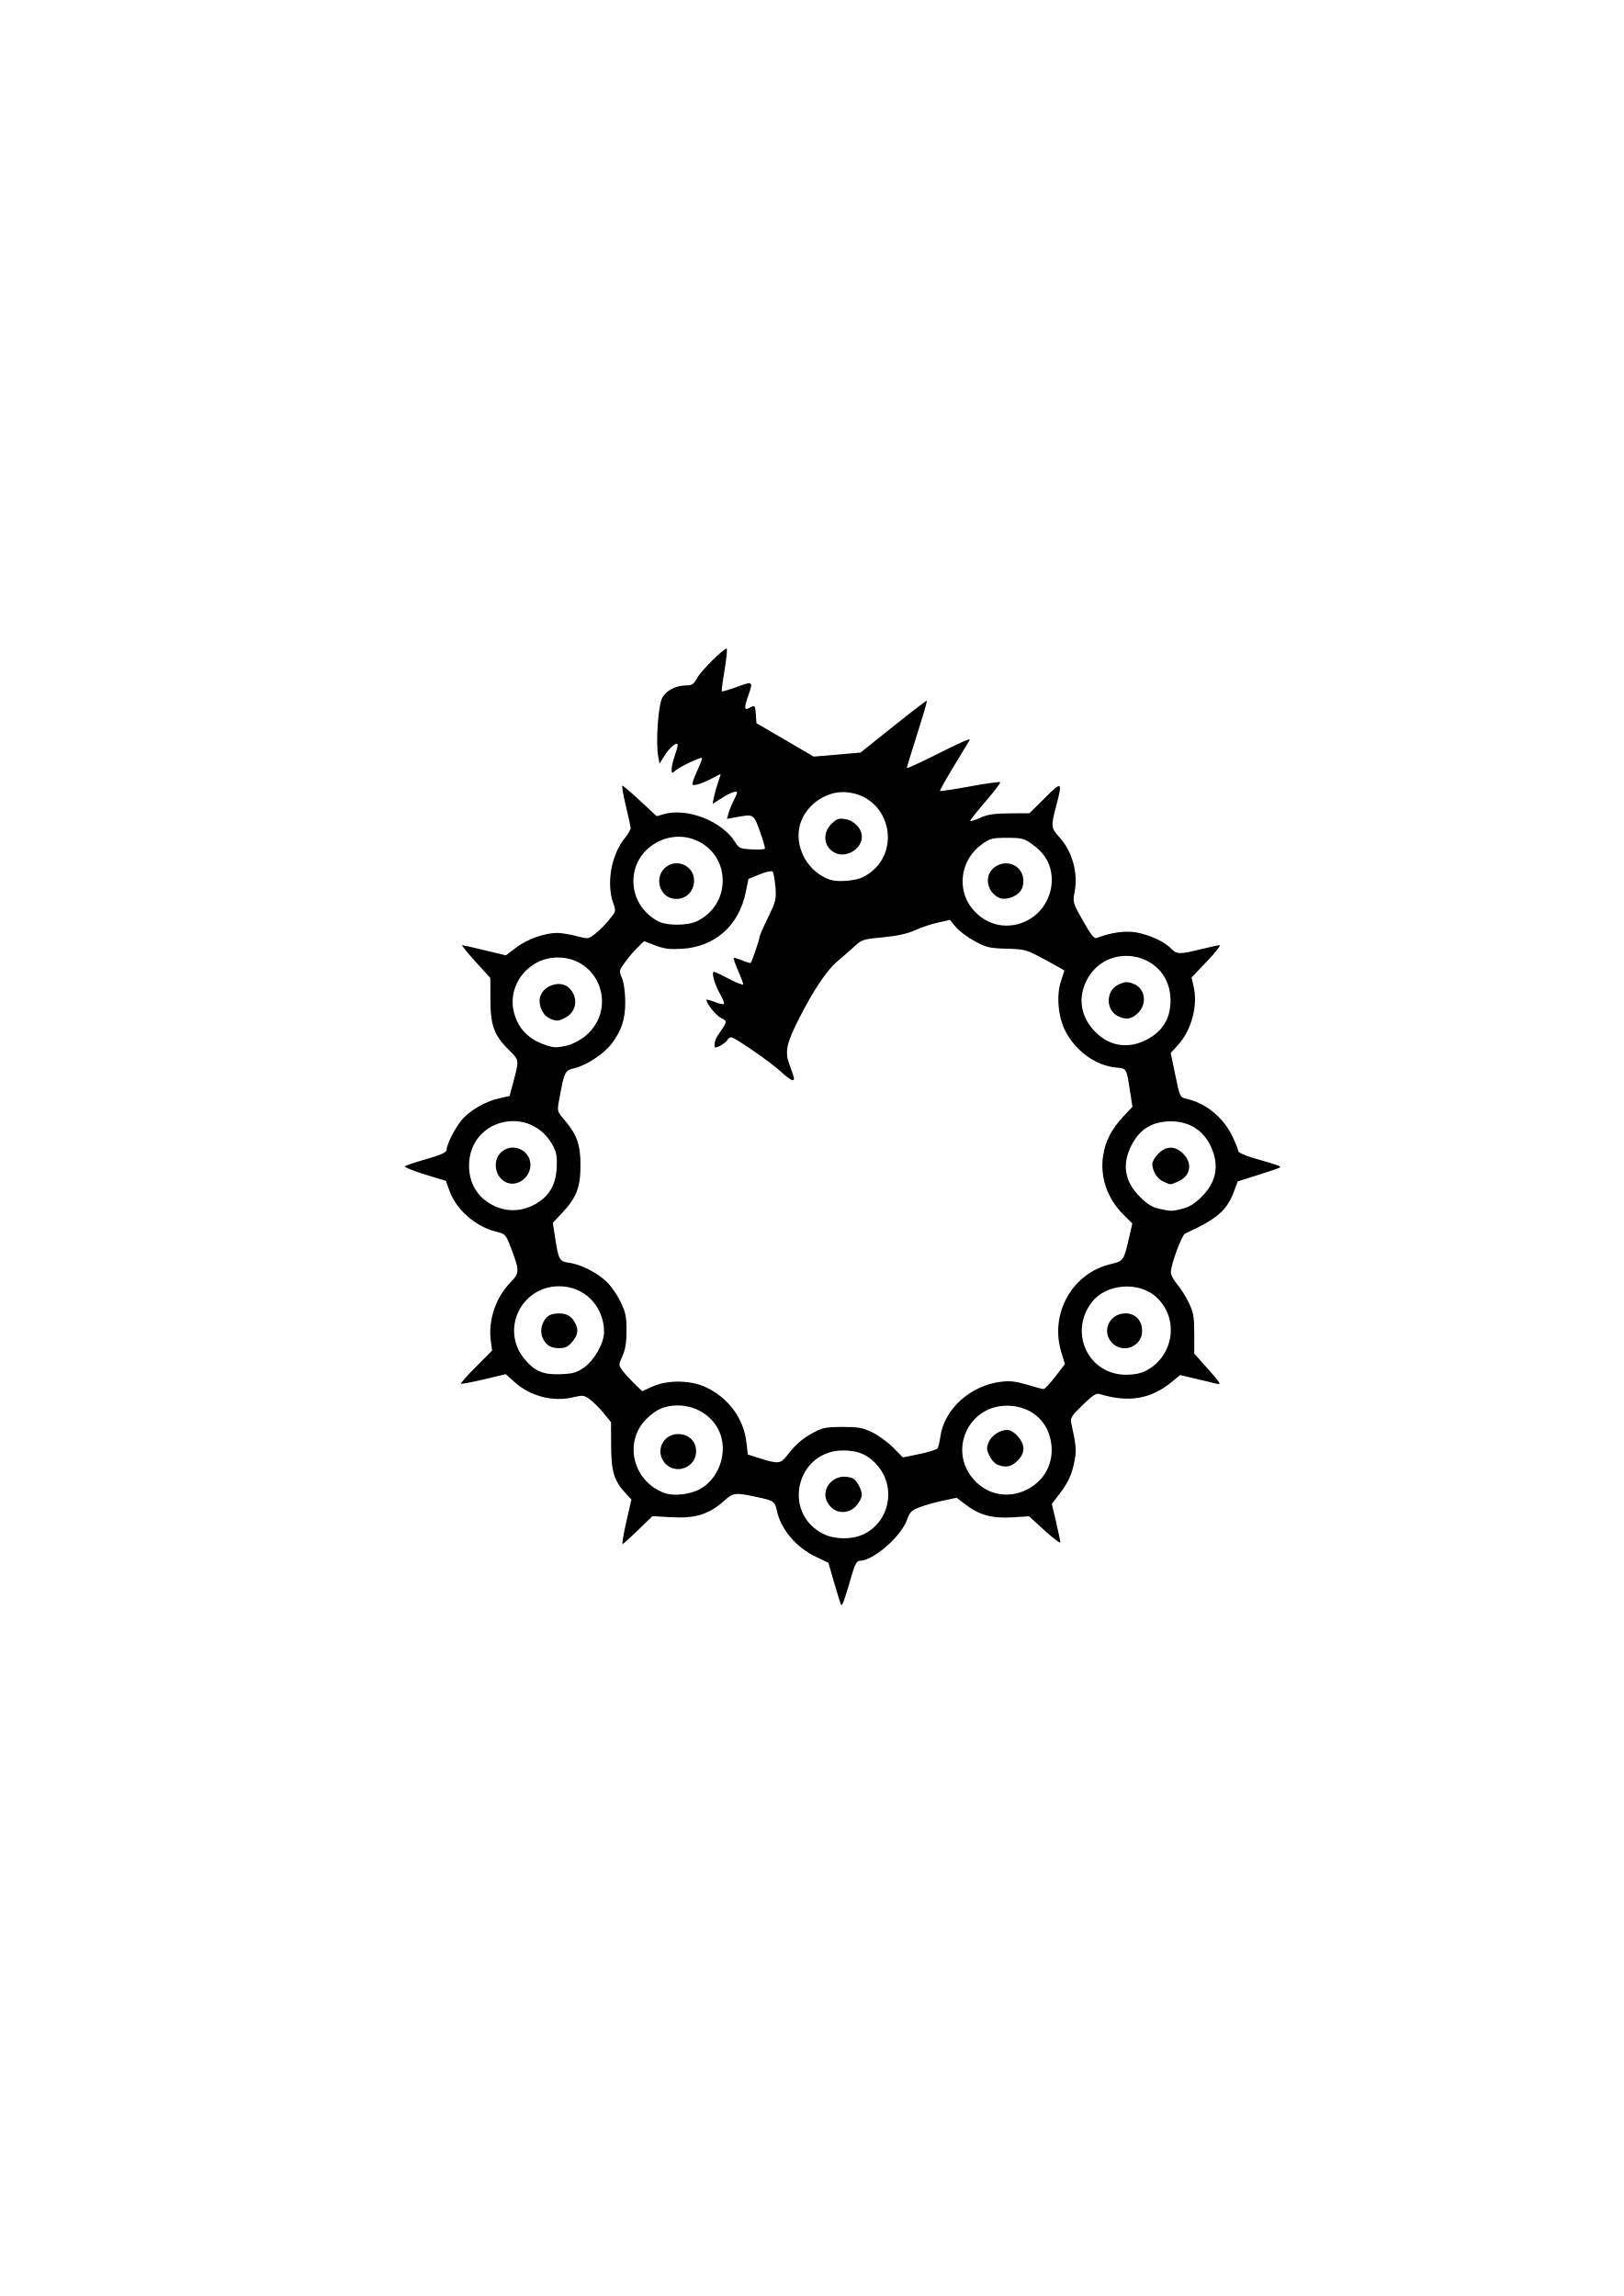
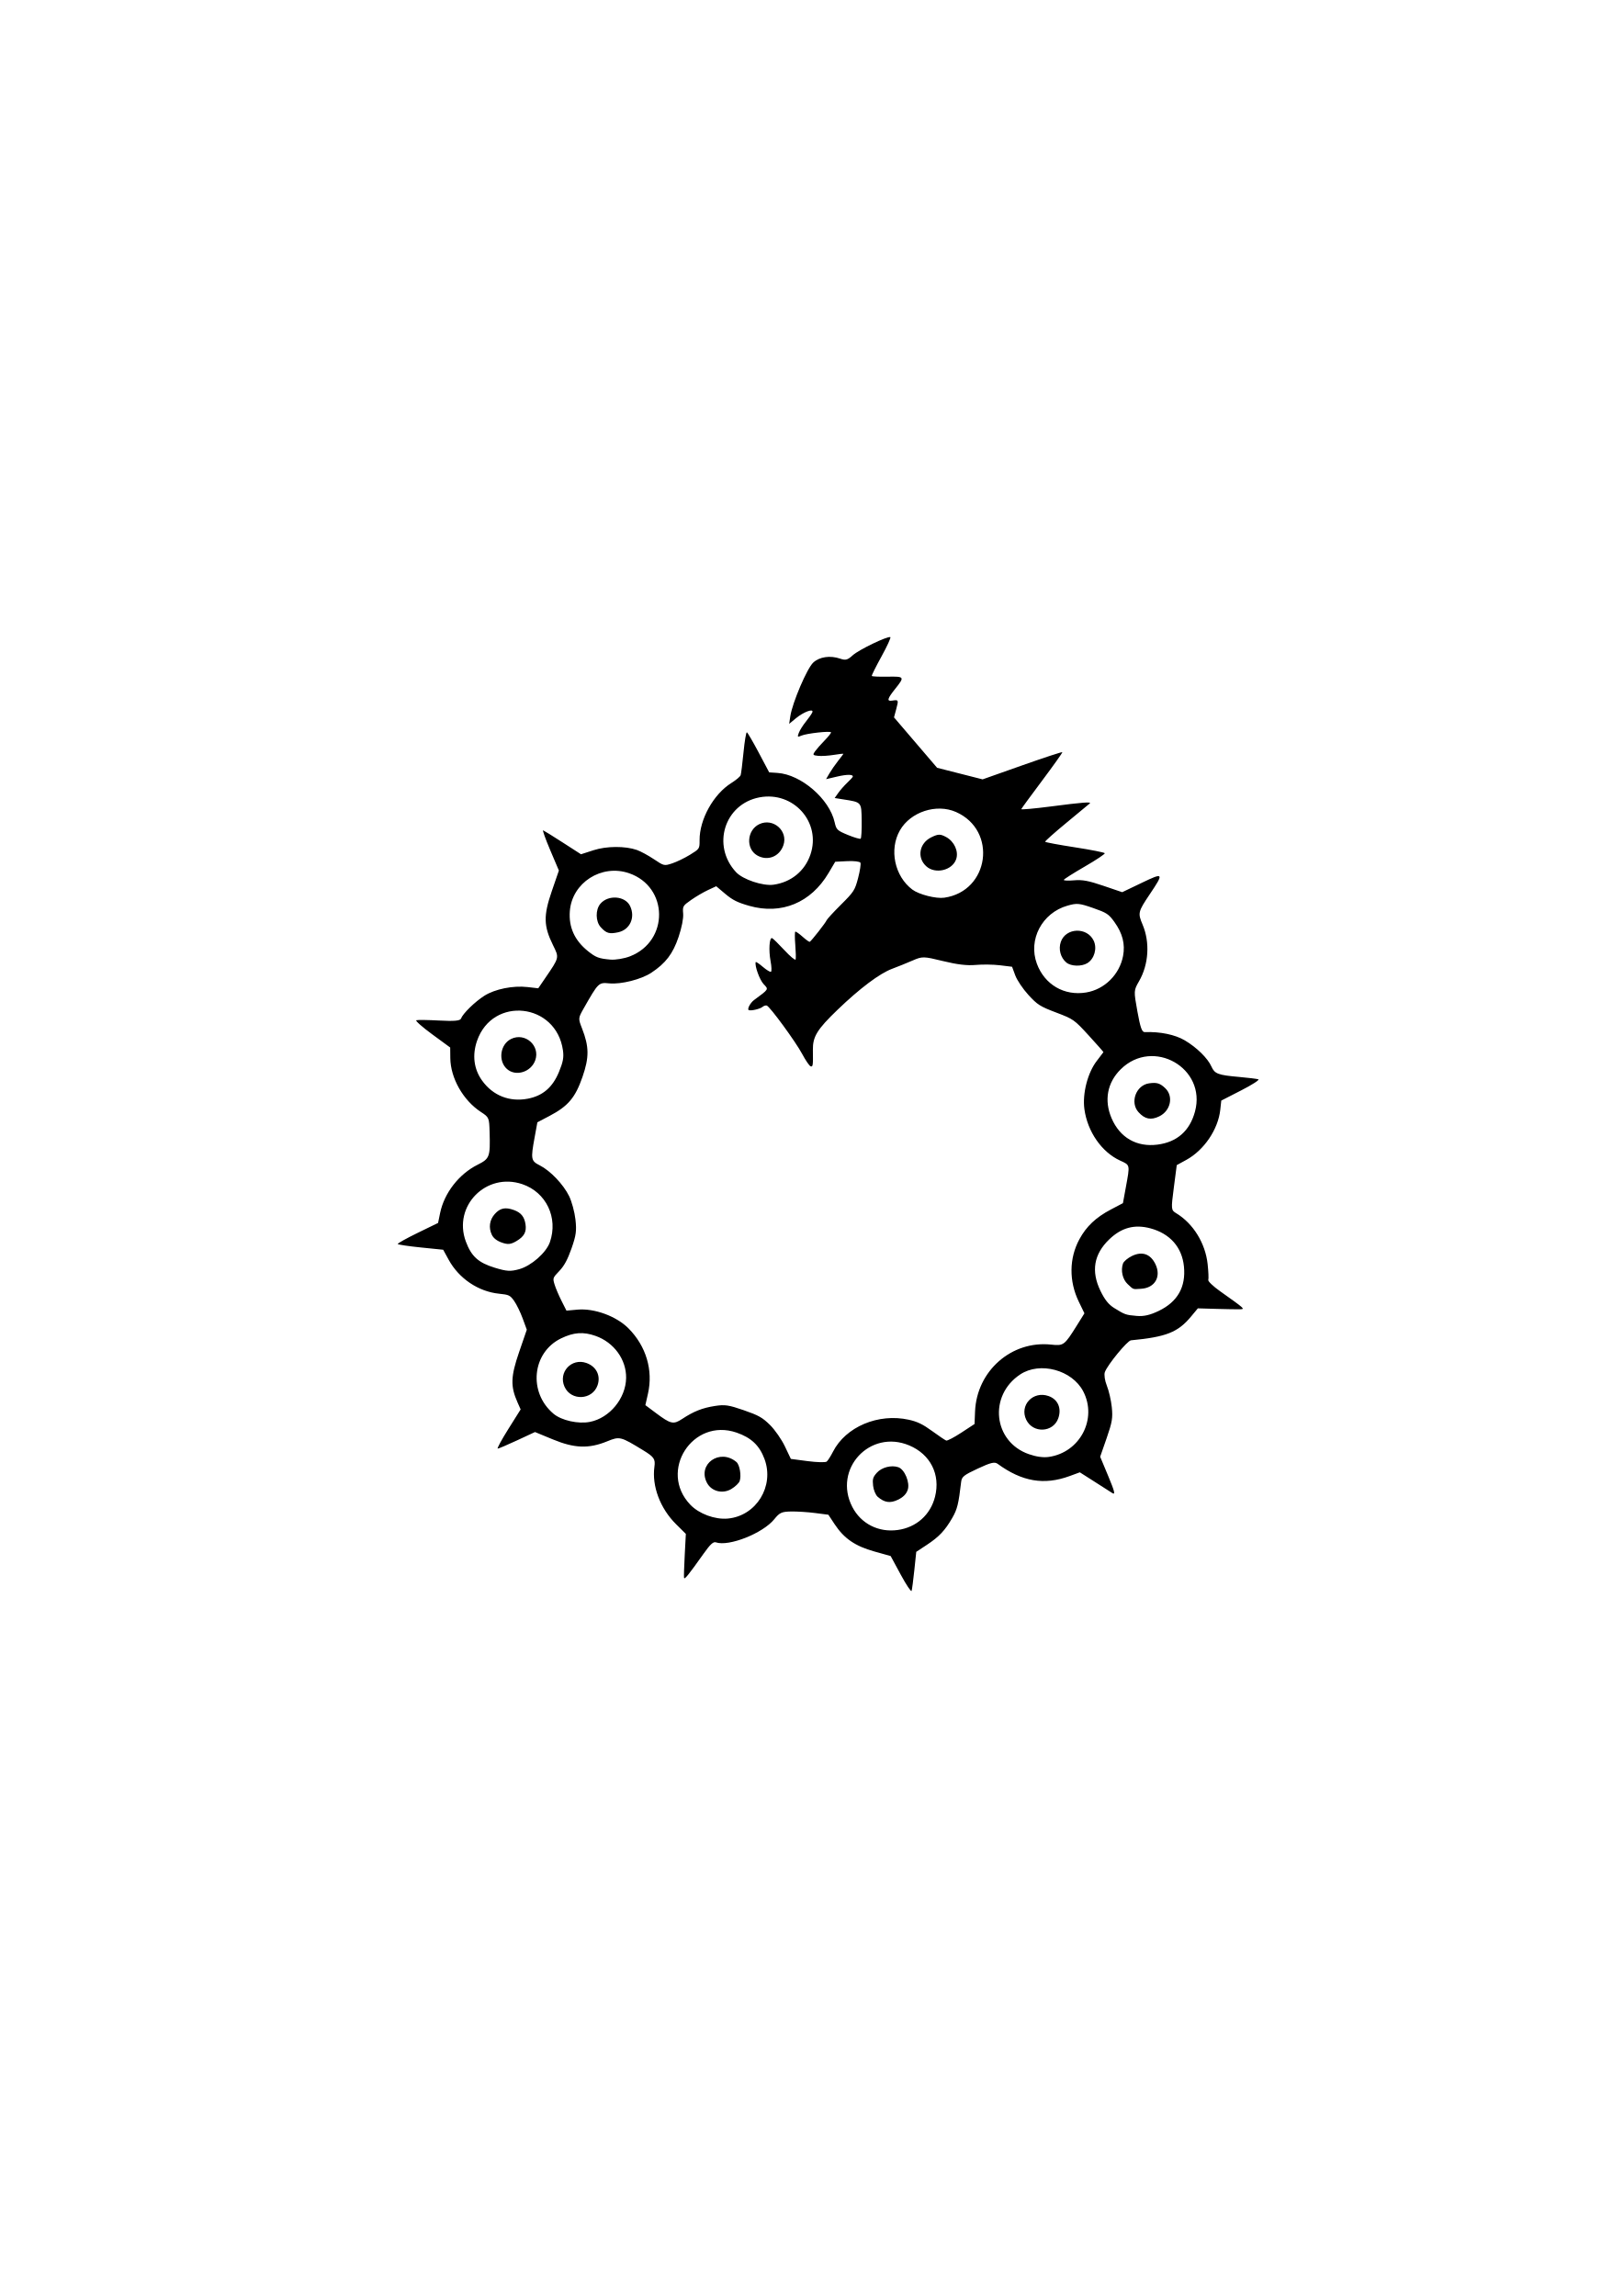
<svg xmlns="http://www.w3.org/2000/svg" width="210mm" height="297mm" viewBox="0 0 210 297" version="1.1" id="svg5">
  <defs id="defs2" />
  <g id="layer1">
-     <path style="fill:#000000;stroke-width:0.265" d="m 108.778,207.582 c -0.076,-0.138 -0.476,-1.416 -0.889,-2.84 l -0.751,-2.588 -1.607,-0.769 c -2.613,-1.25 -4.593,-3.625 -5.089,-6.107 -0.197,-0.983 -0.46,-1.177 -2.074,-1.527 -3.367,-0.73 -3.457,-0.722 -4.789,0.45 -1.922,1.692 -3.687,2.235 -6.703,2.063 l -2.496,-0.142 -1.82,1.768 c -1.001,0.972 -1.913,1.801 -2.027,1.842 -0.114,0.041 0.094,-1.239 0.462,-2.844 l 0.67,-2.919 -0.682,-0.728 c -1.556,-1.66 -1.93,-2.851 -1.944,-6.192 l -0.013,-3.083 -0.986,-1.204 c -0.543,-0.662 -1.344,-1.459 -1.782,-1.77 -0.732,-0.521 -0.903,-0.541 -2.138,-0.244 -2.62,0.629 -5.552,-0.142 -7.609,-2 l -1.099,-0.992 -2.838,0.674 c -1.561,0.371 -2.891,0.622 -2.956,0.558 -0.065,-0.064 0.815,-1.055 1.955,-2.202 l 2.074,-2.086 -0.172,-1.296 c -0.348,-2.623 0.638,-5.553 2.523,-7.494 1.223,-1.26 1.226,-1.49 0.072,-4.522 -0.655,-1.72 -0.696,-1.764 -1.914,-2.068 -2.661,-0.664 -5.149,-2.846 -6.026,-5.285 l -0.461,-1.282 -2.764,-0.849 c -1.52,-0.467 -2.662,-0.936 -2.538,-1.042 0.124,-0.106 1.387,-0.528 2.805,-0.937 1.879,-0.542 2.581,-0.86 2.585,-1.17 0.009,-0.686 0.984,-2.645 1.878,-3.774 1.006,-1.271 3.066,-2.489 4.904,-2.902 l 1.364,-0.306 0.401,-1.485 c 0.871,-3.226 0.882,-3.117 -0.438,-4.419 -1.959,-1.932 -2.425,-3.177 -2.439,-6.52 l -0.012,-2.84 -1.924,-2.121 c -1.058,-1.167 -1.827,-2.121 -1.708,-2.121 0.119,1.9e-4 1.437,0.296 2.928,0.657 l 2.712,0.657 1.361,-1.03 c 1.409,-1.067 3.682,-1.872 5.282,-1.872 0.506,0 1.614,0.181 2.464,0.402 1.531,0.399 1.553,0.396 2.419,-0.264 0.481,-0.367 1.293,-1.178 1.806,-1.803 0.92,-1.122 0.927,-1.15 0.559,-2.183 -0.904,-2.539 -0.267,-6.218 1.448,-8.351 0.441,-0.549 0.802,-1.154 0.802,-1.345 -2.83e-4,-0.19 -0.281,-1.507 -0.625,-2.926 -0.343,-1.419 -0.541,-2.58 -0.44,-2.58 0.101,0 1.14,0.888 2.308,1.973 l 2.124,1.973 1.029,-0.284 c 2.957,-0.817 7.464,0.968 9.091,3.601 0.515,0.833 0.659,0.899 2.158,0.982 0.883,0.049 1.655,0.009 1.715,-0.089 0.06,-0.098 -0.23,-1.11 -0.645,-2.249 -0.831,-2.28 -0.766,-2.243 -3.145,-1.812 l -1.115,0.202 0.222,-0.775 c 0.122,-0.426 0.416,-1.149 0.652,-1.607 0.236,-0.457 0.43,-0.897 0.43,-0.977 0,-0.347 -0.779,-0.089 -1.924,0.637 l -1.234,0.782 0.164,-0.848 c 0.09,-0.467 0.324,-1.31 0.52,-1.874 0.196,-0.564 0.356,-1.062 0.356,-1.106 0,-0.044 -0.506,0.195 -1.124,0.531 -0.618,0.336 -1.461,0.69 -1.873,0.785 -0.685,0.159 -0.734,0.122 -0.571,-0.432 0.098,-0.333 0.419,-1.118 0.713,-1.744 0.294,-0.626 0.487,-1.187 0.427,-1.246 -0.157,-0.157 -2.915,1.158 -3.458,1.649 -0.43,0.389 -0.463,0.373 -0.452,-0.217 0.006,-0.35 0.183,-1.113 0.393,-1.695 0.21,-0.582 0.383,-1.214 0.385,-1.404 0.006,-0.563 -1.089,0.338 -1.756,1.444 l -0.582,0.965 -0.185,-0.985 c -0.325,-1.733 0.004,-6.537 0.515,-7.515 0.511,-0.979 1.766,-1.633 3.134,-1.633 0.731,0 0.958,-0.155 1.384,-0.946 0.493,-0.915 3.395,-3.816 3.818,-3.816 0.115,0 0.001,1.22 -0.252,2.712 -0.253,1.492 -0.415,2.76 -0.36,2.818 0.055,0.058 0.936,-0.202 1.957,-0.579 2.061,-0.761 2.114,-0.72 1.459,1.135 -0.554,1.57 -0.527,1.94 0.115,1.597 0.749,-0.401 0.773,-0.377 0.862,0.846 l 0.081,1.12 3.704,2.162 3.704,2.162 3.025,-0.26 3.025,-0.26 4.249,-3.4 c 2.337,-1.87 4.288,-3.36 4.337,-3.312 0.048,0.048 -0.516,1.988 -1.254,4.31 -0.738,2.322 -1.342,4.299 -1.342,4.392 0,0.093 1.565,-0.614 3.478,-1.573 3.725,-1.866 4.819,-2.345 4.645,-2.03 -0.06,0.109 -0.967,1.609 -2.016,3.334 -1.049,1.725 -1.86,3.183 -1.804,3.24 0.057,0.057 1.797,-0.207 3.867,-0.587 2.07,-0.379 3.827,-0.627 3.904,-0.55 0.077,0.077 -0.763,1.188 -1.866,2.469 -1.103,1.281 -2.006,2.418 -2.006,2.526 0,0.109 0.566,-0.058 1.257,-0.371 0.996,-0.45 1.791,-0.572 3.83,-0.586 l 2.573,-0.018 1.991,-1.978 c 2.234,-2.219 2.306,-2.167 1.462,1.052 -0.695,2.652 -0.678,2.814 0.423,4.032 1.661,1.839 2.431,4.592 1.967,7.039 -0.261,1.376 -0.251,1.413 1.082,3.776 1.049,1.86 1.442,2.349 1.781,2.214 1.817,-0.718 3.802,-0.983 5.228,-0.697 1.761,0.354 3.571,1.209 4.379,2.069 0.706,0.752 1.163,0.762 3.827,0.091 1.146,-0.289 2.249,-0.527 2.45,-0.529 0.201,-0.002 -0.533,0.937 -1.631,2.086 l -1.997,2.09 0.266,1.151 c 0.577,2.497 -0.256,5.634 -2.014,7.58 l -0.946,1.048 0.597,2.866 c 0.582,2.792 0.618,2.871 1.391,3.035 2.509,0.534 4.826,2.42 5.993,4.878 0.415,0.873 0.754,1.731 0.754,1.907 1.2e-4,0.176 0.863,0.57 1.918,0.876 3.793,1.101 3.821,1.112 3.237,1.345 -0.289,0.115 -1.582,0.543 -2.874,0.951 l -2.349,0.742 -0.475,1.271 c -0.936,2.504 -2.166,3.568 -6.336,5.48 -0.428,0.196 -1.814,3.959 -1.838,4.988 -0.008,0.345 0.36,1.054 0.819,1.575 0.458,0.522 1.143,1.609 1.521,2.416 0.592,1.261 0.688,1.824 0.688,4.009 v 2.542 l 1.822,2.037 c 1.447,1.617 1.692,2.005 1.191,1.882 -0.347,-0.085 -1.578,-0.378 -2.733,-0.651 l -2.102,-0.497 -1.094,0.897 c -2.71,2.221 -5.571,2.7 -9.303,1.56 -0.465,-0.142 -0.9,0.136 -2.217,1.418 -1.445,1.405 -1.62,1.683 -1.474,2.341 0.627,2.831 0.689,3.497 0.446,4.78 -0.35,1.844 -0.813,2.875 -1.975,4.392 l -0.981,1.281 0.546,2.324 c 0.3,1.278 0.546,2.468 0.546,2.643 0,0.176 -0.908,-0.51 -2.019,-1.523 l -2.019,-1.842 -2.174,0.136 c -2.587,0.161 -4.258,-0.295 -6.028,-1.646 l -1.163,-0.888 -1.711,0.359 c -0.941,0.197 -2.29,0.574 -2.998,0.837 -1.132,0.421 -1.337,0.619 -1.708,1.65 -0.794,2.208 -4.387,5.311 -6.15,5.311 -0.351,0 -0.603,0.473 -1.022,1.918 -0.952,3.286 -1.217,4.017 -1.36,3.757 z m 2.83,-9.083 c 3.369,-1.53 4.343,-5.939 1.953,-8.837 -1.189,-1.441 -2.529,-2.044 -4.533,-2.038 -6.014,0.016 -7.939,8.042 -2.585,10.777 1.458,0.745 3.65,0.786 5.165,0.098 z m -4.059,-3.479 c -2.004,-1.867 0.093,-4.803 2.713,-3.797 0.511,0.196 1.202,1.452 1.202,2.183 0,0.287 -0.308,0.888 -0.685,1.336 -0.843,1.001 -2.318,1.128 -3.231,0.278 z m -16.887,-2.473 c 2.238,-1.311 3.378,-4.393 2.552,-6.897 -0.749,-2.268 -2.999,-3.836 -5.522,-3.847 -1.681,-0.007 -2.824,0.485 -4.105,1.766 -2.953,2.953 -1.748,8 2.276,9.533 1.262,0.481 3.466,0.226 4.799,-0.555 z m -4.604,-3.216 c -1.396,-1.486 -0.385,-3.829 1.652,-3.829 1.368,0 2.323,0.925 2.323,2.249 0,2.048 -2.574,3.072 -3.976,1.58 z m 46.787,3.341 c 2.176,-1.11 3.367,-3.253 3.148,-5.665 -0.267,-2.943 -2.362,-4.971 -5.331,-5.16 -5.499,-0.35 -8.335,6.138 -4.342,9.932 1.773,1.685 4.296,2.03 6.524,0.893 z m -3.851,-3.21 c -0.328,-0.132 -0.792,-0.651 -1.032,-1.155 -0.372,-0.78 -0.386,-1.037 -0.095,-1.741 0.36,-0.87 1.447,-1.594 2.391,-1.594 0.873,0 2.109,1.396 2.109,2.381 0,0.57 -0.246,1.08 -0.773,1.608 -0.789,0.789 -1.528,0.931 -2.6,0.5 z m -27.199,-1.188 c 1.08,-1.416 1.998,-2.209 3.453,-2.984 1.147,-0.611 1.639,-0.705 3.704,-0.709 2.029,-0.004 2.597,0.098 3.836,0.688 0.8,0.381 2.025,1.271 2.722,1.977 l 1.266,1.284 2.151,-0.445 c 1.183,-0.245 2.236,-0.582 2.34,-0.75 0.104,-0.168 0.26,-0.828 0.348,-1.466 0.492,-3.593 3.894,-6.667 7.897,-7.138 1.134,-0.133 1.916,-0.042 3.334,0.388 1.019,0.309 1.976,0.563 2.127,0.563 0.151,0 0.832,-0.725 1.515,-1.612 l 1.241,-1.612 -0.468,-1.546 c -1.523,-5.029 1.431,-10.253 6.453,-11.412 1.581,-0.365 1.651,-0.469 2.328,-3.457 l 0.404,-1.78 -1.192,-1.192 c -2.077,-2.077 -3.023,-4.884 -2.574,-7.64 0.305,-1.873 1.084,-3.376 2.582,-4.977 l 1.202,-1.285 -0.318,-2.05 c -0.466,-3.003 -0.4,-2.895 -1.839,-3.033 -2.611,-0.251 -5.213,-2.144 -6.546,-4.763 -0.924,-1.815 -1.154,-4.616 -0.53,-6.448 0.237,-0.694 0.43,-1.29 0.43,-1.325 0,-0.034 -1.127,-0.67 -2.504,-1.412 -2.443,-1.317 -2.564,-1.351 -4.961,-1.418 -2.223,-0.062 -2.616,-0.154 -4.131,-0.97 -0.92,-0.496 -2.016,-1.317 -2.435,-1.825 l -0.761,-0.924 -1.534,0.333 c -0.844,0.183 -2.189,0.63 -2.989,0.993 -1.017,0.462 -2.266,0.737 -4.149,0.916 -2.591,0.245 -2.734,0.293 -3.753,1.234 -0.583,0.539 -1.544,1.38 -2.135,1.87 -1.33,1.101 -3.101,3.736 -4.926,7.327 -1.661,3.269 -1.897,4.345 -1.307,5.956 0.699,1.908 0.737,2.098 0.414,2.098 -0.169,0 -0.867,-0.518 -1.552,-1.151 -1.315,-1.215 -5.937,-4.406 -6.382,-4.406 -0.144,0 -0.357,0.161 -0.473,0.358 -0.199,0.336 -1.187,0.965 -1.517,0.965 -0.282,0 -0.15,-0.941 0.207,-1.462 1.365,-1.999 1.345,-1.904 0.482,-2.351 -0.666,-0.344 -1.897,-1.868 -1.897,-2.348 0,-0.08 0.478,0.042 1.061,0.271 0.584,0.229 1.13,0.348 1.214,0.264 0.084,-0.084 -0.144,-0.668 -0.506,-1.298 -0.711,-1.235 -1.16,-2.865 -0.789,-2.865 0.125,0 1.028,0.425 2.005,0.944 0.978,0.519 1.777,0.82 1.777,0.669 0,-0.151 -0.299,-0.951 -0.665,-1.778 -0.366,-0.827 -0.617,-1.552 -0.558,-1.611 0.059,-0.059 0.555,0.08 1.102,0.309 0.547,0.229 1.04,0.371 1.094,0.317 0.158,-0.158 1.143,-3.042 1.143,-3.347 0,-0.152 0.492,-1.289 1.094,-2.526 1.028,-2.114 1.086,-2.354 0.955,-3.988 -0.077,-0.956 -0.242,-1.837 -0.366,-1.957 -0.125,-0.12 -0.878,0.045 -1.673,0.368 l -1.446,0.586 -0.337,1.666 c -0.886,4.377 -3.969,7.123 -8.281,7.375 -1.576,0.092 -2.282,0.002 -3.431,-0.437 l -1.446,-0.553 -0.844,0.818 c -0.464,0.45 -1.201,1.315 -1.637,1.922 -0.771,1.073 -0.782,1.13 -0.387,2.023 0.246,0.556 0.414,1.753 0.427,3.035 0.023,2.293 -0.455,3.756 -1.808,5.53 -0.947,1.242 -3.185,2.717 -4.679,3.083 -1.358,0.333 -1.366,0.35 -2.071,4.18 -0.255,1.388 -0.243,1.436 0.649,2.478 1.654,1.933 2.119,3.223 2.123,5.897 0.005,2.853 -0.509,4.196 -2.363,6.178 l -1.217,1.301 0.302,1.945 c 0.443,2.854 0.551,3.045 1.825,3.216 1.513,0.203 3.68,1.314 4.886,2.504 0.555,0.548 1.35,1.711 1.768,2.584 0.642,1.344 0.758,1.912 0.753,3.704 -0.004,1.533 -0.15,2.434 -0.528,3.268 -0.515,1.135 -0.515,1.161 -0.016,1.852 0.278,0.386 0.97,1.15 1.538,1.7 l 1.032,0.999 1.305,-0.591 c 2.002,-0.906 5.045,-0.852 7.037,0.124 2.903,1.423 4.795,4.048 5.145,7.135 l 0.172,1.522 1.619,0.513 c 2.287,0.725 2.639,0.685 3.458,-0.389 z M 75.531,176.898 c 1.335,-0.926 2.597,-3.165 2.595,-4.606 -0.005,-3.341 -2.571,-5.936 -5.841,-5.908 -4.921,0.042 -7.57,5.629 -4.457,9.402 1.31,1.588 2.429,2.062 4.661,1.976 1.613,-0.062 2.075,-0.193 3.043,-0.864 z m -4.805,-3.03 c -0.723,-0.723 -0.921,-1.722 -0.53,-2.668 0.397,-0.958 0.983,-1.311 2.159,-1.299 0.976,0.009 1.565,0.367 2.025,1.231 0.474,0.89 0.371,1.555 -0.377,2.444 -0.55,0.653 -0.889,0.814 -1.72,0.814 -0.678,0 -1.215,-0.18 -1.557,-0.522 z m 77.461,3.457 c 3.628,-1.866 4.357,-6.726 1.422,-9.485 -2.271,-2.135 -6.55,-1.823 -8.408,0.613 -3.01,3.946 -0.434,9.378 4.447,9.378 1.012,0 1.9,-0.177 2.538,-0.505 z m -4.322,-3.584 c -1.469,-1.469 -0.418,-3.848 1.701,-3.848 1.288,0 2.148,0.919 2.148,2.297 0,1.973 -2.442,2.958 -3.848,1.552 z M 69.336,155.702 c 1.699,-0.985 2.539,-2.434 2.661,-4.589 0.079,-1.396 -0.013,-1.992 -0.432,-2.807 -2.836,-5.516 -10.9,-3.678 -10.9,2.484 0,1.958 0.81,3.592 2.302,4.643 1.962,1.382 4.28,1.48 6.369,0.269 z m -3.814,-2.735 c -1.465,-0.606 -1.889,-2.735 -0.768,-3.856 1.415,-1.415 3.848,-0.421 3.848,1.573 0,1.63 -1.669,2.867 -3.081,2.284 z m 87.424,3.385 c 0.881,-0.222 1.59,-0.666 2.476,-1.553 1.914,-1.914 2.307,-4.081 1.18,-6.502 -1.054,-2.264 -3.094,-3.415 -5.715,-3.225 -2.117,0.153 -3.566,1.14 -4.563,3.107 -1.246,2.457 -0.878,4.654 1.111,6.644 0.914,0.914 1.588,1.338 2.425,1.525 1.596,0.356 1.689,0.356 3.086,0.005 z m -2.462,-3.498 c -0.821,-0.358 -1.449,-1.358 -1.449,-2.309 0,-0.295 0.348,-0.885 0.773,-1.31 1.04,-1.04 2.176,-1.04 3.216,0 1.269,1.269 0.95,2.927 -0.695,3.615 -1.051,0.439 -0.851,0.439 -1.846,0.005 z M 73.497,135.204 c 0.638,-0.161 1.659,-0.72 2.27,-1.242 4.127,-3.533 1.749,-10.116 -3.65,-10.105 -3.77,0.008 -6.581,3.584 -5.629,7.16 0.534,2.007 1.821,3.359 3.904,4.103 1.232,0.44 1.65,0.451 3.106,0.084 z M 70.939,131.652 c -0.878,-0.477 -1.397,-1.895 -1.038,-2.838 0.555,-1.46 2.688,-2.032 3.722,-0.998 1.157,1.157 1.001,2.906 -0.331,3.718 -1.005,0.613 -1.403,0.633 -2.353,0.117 z m 77.258,2.891 c 2.281,-1.137 3.357,-3.05 3.17,-5.637 -0.421,-5.816 -8.274,-7.268 -10.866,-2.009 -1.085,2.202 -0.735,4.521 0.962,6.377 1.848,2.021 4.298,2.483 6.734,1.269 z m -3.698,-3.152 c -1.493,-0.811 -1.461,-3.189 0.054,-3.972 0.901,-0.466 1.337,-0.485 2.192,-0.095 1.383,0.63 1.619,2.535 0.459,3.695 -0.847,0.847 -1.631,0.955 -2.704,0.372 z M 133.005,118.994 c 2.12,-1.154 3.324,-3.611 2.96,-6.04 -0.231,-1.538 -1.025,-2.737 -2.5,-3.773 -1.038,-0.729 -1.335,-0.804 -3.214,-0.804 -1.88,0 -2.177,0.074 -3.218,0.805 -2.795,1.963 -3.377,5.834 -1.262,8.394 1.836,2.223 4.718,2.788 7.235,1.417 z m -3.683,-2.818 c -0.915,-0.341 -1.559,-1.288 -1.559,-2.291 0,-1.95 2.554,-2.953 3.954,-1.552 0.782,0.782 0.869,2.2 0.186,3.029 -0.557,0.676 -1.855,1.085 -2.582,0.814 z m -39.079,2.94 c 2.042,-1.05 3.235,-2.99 3.225,-5.241 -0.02,-4.405 -4.768,-7.061 -8.647,-4.836 -4.008,2.299 -3.83,7.96 0.319,10.143 1.145,0.603 3.872,0.567 5.104,-0.066 z m -3.252,-2.885 c -1.692,-0.329 -2.327,-2.642 -1.07,-3.898 1.406,-1.406 3.848,-0.421 3.848,1.552 0,1.572 -1.265,2.641 -2.778,2.347 z m 24.659,-2.787 c 5.235,-2.707 3.673,-10.482 -2.204,-10.969 -2.759,-0.229 -5.567,1.909 -6.077,4.626 -0.526,2.801 1.297,5.83 4.035,6.707 1.014,0.325 3.293,0.129 4.247,-0.364 z m -3.53,-3.072 c -1.547,-0.652 -1.852,-2.529 -0.611,-3.769 0.696,-0.696 0.939,-0.785 1.786,-0.65 1.188,0.189 2.171,1.226 2.171,2.291 0,1.528 -1.9,2.737 -3.345,2.129 z" id="path21" />
+     <path style="fill:#000000;stroke-width:0.265" d="m 88.467,204.083 c -0.026,-0.156 0.016,-1.494 0.094,-2.974 l 0.142,-2.691 -1.265,-1.254 c -2.057,-2.04 -3.146,-4.934 -2.799,-7.44 0.137,-0.993 -0.048,-1.263 -1.457,-2.124 -2.94,-1.797 -3.028,-1.818 -4.671,-1.149 -2.372,0.966 -4.217,0.899 -7.008,-0.255 l -2.31,-0.955 -2.3,1.071 c -1.265,0.589 -2.399,1.072 -2.52,1.073 -0.121,0.001 0.496,-1.139 1.372,-2.534 l 1.592,-2.536 -0.405,-0.911 c -0.924,-2.08 -0.885,-3.327 0.2,-6.486 l 1.001,-2.916 -0.536,-1.461 c -0.295,-0.804 -0.79,-1.82 -1.101,-2.258 -0.52,-0.733 -0.675,-0.807 -1.938,-0.934 -2.681,-0.268 -5.197,-1.959 -6.528,-4.39 l -0.711,-1.298 -2.902,-0.296 c -1.596,-0.163 -2.935,-0.363 -2.975,-0.445 -0.04,-0.082 1.116,-0.728 2.571,-1.437 l 2.644,-1.288 0.264,-1.281 c 0.534,-2.591 2.428,-5.034 4.846,-6.248 1.569,-0.788 1.648,-1.004 1.555,-4.247 -0.053,-1.84 -0.077,-1.895 -1.128,-2.582 -2.295,-1.501 -3.927,-4.38 -3.954,-6.973 l -0.014,-1.362 -2.331,-1.71 c -1.282,-0.94 -2.207,-1.759 -2.054,-1.818 0.152,-0.06 1.483,-0.043 2.958,0.037 1.952,0.106 2.72,0.036 2.826,-0.255 0.235,-0.645 1.799,-2.174 3.014,-2.947 1.368,-0.869 3.714,-1.343 5.586,-1.128 l 1.389,0.16 0.867,-1.27 c 1.884,-2.76 1.858,-2.654 1.039,-4.317 -1.215,-2.468 -1.246,-3.798 -0.16,-6.96 l 0.923,-2.686 -1.12,-2.636 c -0.616,-1.45 -1.028,-2.604 -0.916,-2.564 0.112,0.039 1.26,0.752 2.55,1.584 l 2.345,1.512 1.624,-0.525 c 1.681,-0.544 4.093,-0.558 5.603,-0.032 0.477,0.166 1.465,0.702 2.195,1.19 1.314,0.88 1.336,0.885 2.372,0.545 0.575,-0.188 1.609,-0.688 2.298,-1.11 1.237,-0.758 1.253,-0.781 1.245,-1.878 -0.019,-2.695 1.793,-5.96 4.113,-7.411 0.597,-0.373 1.137,-0.826 1.199,-1.006 0.062,-0.18 0.23,-1.516 0.372,-2.969 0.142,-1.453 0.337,-2.614 0.432,-2.581 0.095,0.033 0.784,1.213 1.531,2.622 l 1.357,2.562 1.065,0.07 c 3.061,0.201 6.731,3.368 7.402,6.389 0.212,0.956 0.327,1.065 1.715,1.637 0.818,0.337 1.56,0.553 1.649,0.48 0.089,-0.073 0.148,-1.124 0.13,-2.336 -0.035,-2.426 0.013,-2.37 -2.374,-2.745 l -1.12,-0.176 0.465,-0.659 c 0.256,-0.363 0.771,-0.949 1.144,-1.303 0.374,-0.354 0.701,-0.706 0.727,-0.781 0.114,-0.328 -0.707,-0.34 -2.026,-0.031 l -1.422,0.333 0.434,-0.747 c 0.239,-0.411 0.737,-1.13 1.107,-1.599 0.37,-0.468 0.685,-0.886 0.7,-0.927 0.015,-0.042 -0.542,0.018 -1.237,0.132 -0.695,0.114 -1.607,0.171 -2.027,0.126 -0.699,-0.075 -0.733,-0.125 -0.397,-0.595 0.202,-0.282 0.763,-0.918 1.247,-1.413 0.484,-0.495 0.85,-0.961 0.813,-1.036 -0.097,-0.2 -3.133,0.135 -3.808,0.421 -0.534,0.226 -0.56,0.2 -0.356,-0.353 0.121,-0.328 0.539,-0.991 0.928,-1.471 0.389,-0.481 0.761,-1.021 0.825,-1.199 0.191,-0.529 -1.139,-0.039 -2.133,0.786 l -0.867,0.72 0.149,-0.991 c 0.263,-1.743 2.153,-6.172 2.957,-6.928 0.805,-0.757 2.205,-0.961 3.497,-0.512 0.691,0.24 0.955,0.169 1.618,-0.439 0.767,-0.703 4.461,-2.488 4.861,-2.349 0.108,0.038 -0.4,1.153 -1.13,2.478 -0.73,1.325 -1.3,2.47 -1.266,2.543 0.033,0.073 0.951,0.117 2.039,0.096 2.197,-0.041 2.233,0.015 1.005,1.551 -1.039,1.3 -1.136,1.659 -0.416,1.546 0.839,-0.132 0.854,-0.102 0.536,1.083 l -0.291,1.085 2.787,3.26 2.787,3.26 2.942,0.749 2.942,0.749 5.13,-1.814 c 2.822,-0.998 5.155,-1.764 5.184,-1.702 0.03,0.062 -1.141,1.708 -2.601,3.659 -1.461,1.951 -2.681,3.619 -2.712,3.707 -0.031,0.088 1.68,-0.066 3.802,-0.342 4.131,-0.538 5.321,-0.63 5.054,-0.39 -0.092,0.083 -1.442,1.202 -3,2.486 -1.558,1.284 -2.803,2.394 -2.768,2.467 0.035,0.072 1.765,0.395 3.845,0.717 2.08,0.322 3.82,0.666 3.868,0.764 0.047,0.098 -1.111,0.871 -2.574,1.718 -1.463,0.847 -2.689,1.624 -2.725,1.727 -0.036,0.103 0.553,0.131 1.309,0.063 1.088,-0.098 1.88,0.049 3.809,0.706 l 2.436,0.829 2.531,-1.213 c 2.839,-1.361 2.89,-1.289 1.035,1.474 -1.528,2.276 -1.565,2.434 -0.926,3.947 0.964,2.283 0.786,5.136 -0.457,7.294 -0.699,1.214 -0.701,1.252 -0.22,3.922 0.379,2.102 0.589,2.692 0.955,2.677 1.952,-0.081 3.914,0.322 5.166,1.061 1.547,0.913 2.975,2.315 3.455,3.393 0.42,0.942 0.848,1.103 3.584,1.344 1.177,0.104 2.297,0.242 2.488,0.306 0.191,0.064 -0.811,0.709 -2.227,1.434 l -2.573,1.318 -0.127,1.174 c -0.276,2.548 -2.094,5.237 -4.393,6.496 l -1.238,0.678 -0.378,2.903 c -0.369,2.829 -0.36,2.914 0.316,3.324 2.194,1.329 3.762,3.872 4.056,6.577 0.104,0.961 0.143,1.883 0.085,2.049 -0.058,0.166 0.628,0.822 1.524,1.458 3.22,2.286 3.243,2.307 2.615,2.334 -0.311,0.014 -1.673,-0.007 -3.027,-0.047 l -2.462,-0.071 -0.867,1.044 c -1.707,2.057 -3.218,2.658 -7.785,3.092 -0.469,0.045 -3.015,3.142 -3.375,4.107 -0.121,0.323 -0.006,1.113 0.255,1.757 0.261,0.644 0.55,1.895 0.642,2.782 0.144,1.386 0.05,1.949 -0.668,4.012 l -0.836,2.4 1.052,2.522 c 0.835,2.003 0.939,2.45 0.506,2.169 -0.3,-0.195 -1.366,-0.876 -2.367,-1.514 l -1.822,-1.16 -1.328,0.487 c -3.289,1.206 -6.149,0.719 -9.299,-1.585 -0.392,-0.287 -0.894,-0.167 -2.56,0.61 -1.826,0.852 -2.083,1.057 -2.162,1.727 -0.338,2.879 -0.499,3.529 -1.15,4.661 -0.937,1.627 -1.713,2.448 -3.309,3.498 l -1.347,0.887 -0.249,2.374 c -0.137,1.306 -0.296,2.51 -0.354,2.676 -0.058,0.166 -0.691,-0.78 -1.406,-2.102 l -1.301,-2.403 -2.098,-0.587 c -2.496,-0.698 -3.925,-1.679 -5.152,-3.536 l -0.806,-1.221 -1.734,-0.224 c -0.954,-0.123 -2.352,-0.211 -3.106,-0.195 -1.207,0.025 -1.466,0.145 -2.155,0.997 -1.476,1.825 -5.889,3.573 -7.555,2.994 -0.331,-0.115 -0.725,0.249 -1.596,1.476 -1.98,2.79 -2.47,3.394 -2.519,3.101 z m 5.659,-7.648 c 3.685,-0.338 6.055,-4.181 4.75,-7.704 -0.649,-1.752 -1.716,-2.761 -3.611,-3.416 -5.685,-1.962 -10.142,4.985 -5.984,9.329 1.132,1.183 3.188,1.942 4.846,1.791 z m -2.69,-4.62 c -1.279,-2.422 1.667,-4.505 3.811,-2.694 0.418,0.353 0.658,1.766 0.418,2.457 -0.094,0.271 -0.583,0.738 -1.086,1.037 -1.125,0.669 -2.56,0.304 -3.142,-0.8 z M 76.301,183.928 c 2.545,-0.503 4.634,-3.038 4.677,-5.674 0.039,-2.388 -1.572,-4.609 -3.95,-5.448 -1.585,-0.559 -2.826,-0.47 -4.457,0.318 -3.759,1.818 -4.28,6.981 -0.985,9.751 1.034,0.869 3.199,1.353 4.715,1.053 z m -3.291,-4.55 c -0.83,-1.862 0.896,-3.743 2.819,-3.073 1.292,0.45 1.89,1.637 1.455,2.888 -0.673,1.935 -3.441,2.055 -4.274,0.185 z m 43.088,18.536 c 2.42,-0.333 4.249,-1.965 4.836,-4.315 0.716,-2.867 -0.596,-5.471 -3.338,-6.626 -5.078,-2.138 -9.89,3.056 -7.366,7.952 1.121,2.174 3.39,3.33 5.868,2.989 z m -2.582,-4.297 c -0.266,-0.232 -0.534,-0.876 -0.595,-1.43 -0.095,-0.859 -0.024,-1.107 0.483,-1.675 0.626,-0.703 1.89,-1.03 2.782,-0.719 0.824,0.287 1.533,2.012 1.209,2.942 -0.187,0.538 -0.587,0.939 -1.259,1.264 -1.005,0.486 -1.749,0.377 -2.62,-0.382 z M 88.219,183.553 c 1.486,-0.982 2.613,-1.43 4.242,-1.683 1.284,-0.2 1.78,-0.127 3.731,0.548 1.917,0.663 2.42,0.946 3.397,1.911 0.631,0.623 1.495,1.866 1.921,2.761 l 0.774,1.628 2.178,0.287 c 1.198,0.158 2.303,0.185 2.456,0.061 0.153,-0.124 0.518,-0.696 0.811,-1.271 1.646,-3.232 5.869,-5.017 9.805,-4.145 1.115,0.247 1.824,0.59 3.021,1.463 0.86,0.627 1.681,1.181 1.823,1.23 0.142,0.05 1.025,-0.411 1.961,-1.025 l 1.702,-1.115 0.066,-1.614 c 0.215,-5.25 4.722,-9.213 9.846,-8.656 1.613,0.175 1.713,0.1 3.335,-2.499 l 0.966,-1.548 -0.734,-1.517 c -1.279,-2.645 -1.249,-5.606 0.081,-8.062 0.904,-1.669 2.134,-2.832 4.074,-3.852 l 1.558,-0.819 0.374,-2.041 c 0.548,-2.99 0.574,-2.865 -0.74,-3.469 -2.384,-1.095 -4.218,-3.738 -4.617,-6.65 -0.276,-2.018 0.427,-4.739 1.619,-6.264 0.452,-0.578 0.83,-1.077 0.842,-1.11 0.011,-0.032 -0.844,-1.003 -1.9,-2.157 -1.874,-2.047 -1.977,-2.119 -4.219,-2.97 -2.079,-0.789 -2.42,-1.006 -3.582,-2.274 -0.706,-0.771 -1.471,-1.906 -1.7,-2.524 l -0.415,-1.122 -1.558,-0.19 c -0.857,-0.105 -2.274,-0.125 -3.15,-0.045 -1.112,0.102 -2.383,-0.049 -4.219,-0.499 -2.527,-0.62 -2.678,-0.623 -3.95,-0.068 -0.727,0.317 -1.912,0.796 -2.631,1.064 -1.618,0.603 -4.157,2.509 -7.061,5.3 -2.643,2.541 -3.22,3.48 -3.192,5.195 0.033,2.032 0.006,2.224 -0.299,2.118 -0.159,-0.056 -0.649,-0.774 -1.088,-1.597 -0.843,-1.58 -4.159,-6.113 -4.578,-6.259 -0.136,-0.047 -0.39,0.035 -0.565,0.183 -0.298,0.252 -1.438,0.521 -1.75,0.412 -0.267,-0.093 0.168,-0.938 0.676,-1.313 1.946,-1.439 1.897,-1.356 1.228,-2.061 -0.516,-0.544 -1.177,-2.388 -1.02,-2.841 0.026,-0.076 0.437,0.196 0.913,0.605 0.476,0.408 0.953,0.7 1.06,0.648 0.107,-0.052 0.084,-0.678 -0.051,-1.392 -0.265,-1.4 -0.153,-3.087 0.197,-2.965 0.118,0.041 0.831,0.739 1.584,1.551 0.753,0.812 1.409,1.359 1.459,1.216 0.05,-0.143 0.03,-0.997 -0.043,-1.898 -0.073,-0.901 -0.072,-1.668 0.003,-1.704 0.075,-0.036 0.498,0.258 0.94,0.654 0.442,0.396 0.86,0.693 0.929,0.659 0.201,-0.097 2.08,-2.497 2.18,-2.785 0.05,-0.144 0.889,-1.055 1.864,-2.026 1.666,-1.659 1.799,-1.866 2.212,-3.452 0.242,-0.928 0.376,-1.814 0.297,-1.968 -0.078,-0.155 -0.844,-0.246 -1.701,-0.203 l -1.558,0.078 -0.866,1.463 c -2.276,3.842 -6.089,5.422 -10.245,4.243 -1.519,-0.431 -2.156,-0.748 -3.097,-1.54 l -1.184,-0.998 -1.066,0.495 c -0.586,0.272 -1.566,0.847 -2.178,1.277 -1.081,0.76 -1.11,0.81 -1.031,1.783 0.049,0.606 -0.185,1.792 -0.594,3.007 -0.732,2.173 -1.665,3.398 -3.525,4.628 -1.303,0.862 -3.901,1.519 -5.432,1.374 -1.392,-0.132 -1.405,-0.119 -3.33,3.266 -0.697,1.227 -0.701,1.276 -0.202,2.553 0.927,2.369 0.942,3.74 0.067,6.267 -0.933,2.696 -1.86,3.795 -4.263,5.058 l -1.576,0.828 -0.354,1.936 c -0.52,2.841 -0.48,3.057 0.666,3.637 1.362,0.689 3.044,2.451 3.791,3.971 0.344,0.7 0.713,2.06 0.82,3.021 0.165,1.48 0.087,2.055 -0.506,3.746 -0.508,1.446 -0.942,2.25 -1.573,2.913 -0.86,0.903 -0.868,0.927 -0.624,1.744 0.136,0.456 0.538,1.405 0.894,2.111 l 0.646,1.282 1.427,-0.129 c 2.189,-0.198 5.045,0.854 6.605,2.431 2.274,2.298 3.198,5.399 2.513,8.43 l -0.338,1.494 1.361,1.017 c 1.921,1.437 2.267,1.515 3.394,0.769 z M 67.156,164.174 c 1.565,-0.435 3.493,-2.136 3.965,-3.497 1.093,-3.157 -0.477,-6.452 -3.574,-7.5 -4.661,-1.578 -8.999,2.828 -7.3,7.414 0.715,1.93 1.616,2.746 3.752,3.399 1.544,0.472 2.023,0.5 3.158,0.184 z m -3.542,-4.441 c -0.445,-0.92 -0.304,-1.929 0.377,-2.694 0.69,-0.774 1.359,-0.915 2.466,-0.517 0.919,0.329 1.357,0.861 1.507,1.828 0.155,0.996 -0.161,1.591 -1.16,2.185 -0.734,0.436 -1.107,0.477 -1.892,0.203 -0.64,-0.223 -1.088,-0.57 -1.299,-1.005 z m 72.019,28.73 c 4.04,-0.57 6.326,-4.92 4.461,-8.491 -1.442,-2.763 -5.586,-3.875 -8.142,-2.185 -4.14,2.738 -3.493,8.714 1.117,10.318 0.956,0.333 1.852,0.458 2.563,0.358 z m -2.904,-4.806 c -0.905,-1.871 0.87,-3.772 2.871,-3.076 1.217,0.423 1.726,1.574 1.274,2.875 -0.649,1.864 -3.279,1.991 -4.145,0.2 z M 68.273,142.12 c 1.928,-0.372 3.198,-1.464 4.021,-3.459 0.533,-1.292 0.643,-1.885 0.515,-2.793 -0.865,-6.142 -9.084,-7.057 -11.11,-1.237 -0.644,1.85 -0.416,3.658 0.648,5.141 1.399,1.951 3.555,2.805 5.927,2.348 z m -2.703,-3.837 c -1.184,-1.054 -0.885,-3.204 0.543,-3.895 1.802,-0.871 3.773,0.868 3.118,2.751 -0.536,1.539 -2.519,2.159 -3.66,1.144 z m 81.452,31.938 c 0.905,0.08 1.721,-0.107 2.849,-0.652 2.437,-1.178 3.52,-3.096 3.252,-5.752 -0.251,-2.484 -1.799,-4.242 -4.337,-4.925 -2.049,-0.551 -3.743,-0.096 -5.331,1.434 -1.984,1.911 -2.359,4.107 -1.135,6.64 0.563,1.164 1.06,1.785 1.789,2.237 1.39,0.861 1.478,0.892 2.912,1.019 z m -1.175,-4.113 c -0.658,-0.608 -0.922,-1.759 -0.609,-2.657 0.097,-0.279 0.62,-0.721 1.161,-0.983 1.324,-0.64 2.397,-0.267 3.037,1.057 0.781,1.615 -0.065,3.077 -1.844,3.185 -1.137,0.069 -0.948,0.134 -1.745,-0.602 z M 78.941,124.129 c 0.655,0.058 1.804,-0.134 2.552,-0.427 5.059,-1.98 4.978,-8.979 -0.125,-10.743 -3.563,-1.232 -7.394,1.221 -7.67,4.911 -0.155,2.071 0.615,3.771 2.338,5.158 1.019,0.82 1.41,0.968 2.906,1.101 z m -1.248,-4.196 c -0.673,-0.739 -0.696,-2.248 -0.048,-3.021 1.004,-1.197 3.206,-1.035 3.843,0.281 0.712,1.473 -0.01,3.073 -1.535,3.403 -1.151,0.248 -1.533,0.136 -2.26,-0.663 z m 72.014,28.129 c 2.528,-0.324 4.173,-1.777 4.847,-4.281 1.515,-5.631 -5.425,-9.584 -9.601,-5.469 -1.748,1.723 -2.18,4.028 -1.188,6.339 1.08,2.516 3.243,3.758 5.943,3.412 z m -2.456,-4.192 c -1.144,-1.257 -0.332,-3.492 1.357,-3.734 1.004,-0.144 1.422,-0.018 2.101,0.631 1.099,1.05 0.696,2.926 -0.781,3.641 -1.079,0.522 -1.854,0.366 -2.676,-0.538 z M 140.471,128.383 c 2.382,-0.393 4.326,-2.317 4.781,-4.732 0.288,-1.528 -0.068,-2.922 -1.12,-4.385 -0.74,-1.03 -0.997,-1.198 -2.772,-1.816 -1.776,-0.618 -2.08,-0.646 -3.304,-0.297 -3.285,0.935 -5.107,4.399 -3.952,7.513 1.003,2.703 3.539,4.184 6.367,3.717 z m -2.552,-3.872 c -0.752,-0.623 -1.049,-1.729 -0.719,-2.676 0.641,-1.842 3.383,-1.949 4.245,-0.166 0.481,0.996 0.098,2.364 -0.82,2.922 -0.748,0.455 -2.109,0.415 -2.706,-0.08 z m -37.874,-10.07 c 2.274,-0.321 4.038,-1.76 4.769,-3.89 1.429,-4.167 -2.182,-8.236 -6.577,-7.41 -4.541,0.853 -6.234,6.258 -3.034,9.684 0.883,0.946 3.471,1.809 4.842,1.616 z m -2.123,-3.793 c -1.49,-0.866 -1.329,-3.26 0.271,-4.034 1.79,-0.866 3.773,0.867 3.124,2.731 -0.517,1.485 -2.062,2.078 -3.395,1.303 z m 24.204,5.475 c 5.834,-0.836 6.915,-8.692 1.524,-11.084 -2.53,-1.123 -5.885,-0.027 -7.26,2.372 -1.417,2.473 -0.692,5.932 1.606,7.66 0.851,0.64 3.067,1.205 4.13,1.052 z m -2.324,-4.061 c -1.247,-1.124 -0.917,-2.997 0.662,-3.761 0.887,-0.429 1.145,-0.432 1.9,-0.027 1.06,0.569 1.647,1.871 1.297,2.877 -0.502,1.443 -2.695,1.961 -3.859,0.911 z" id="path21" />
  </g>
</svg>
